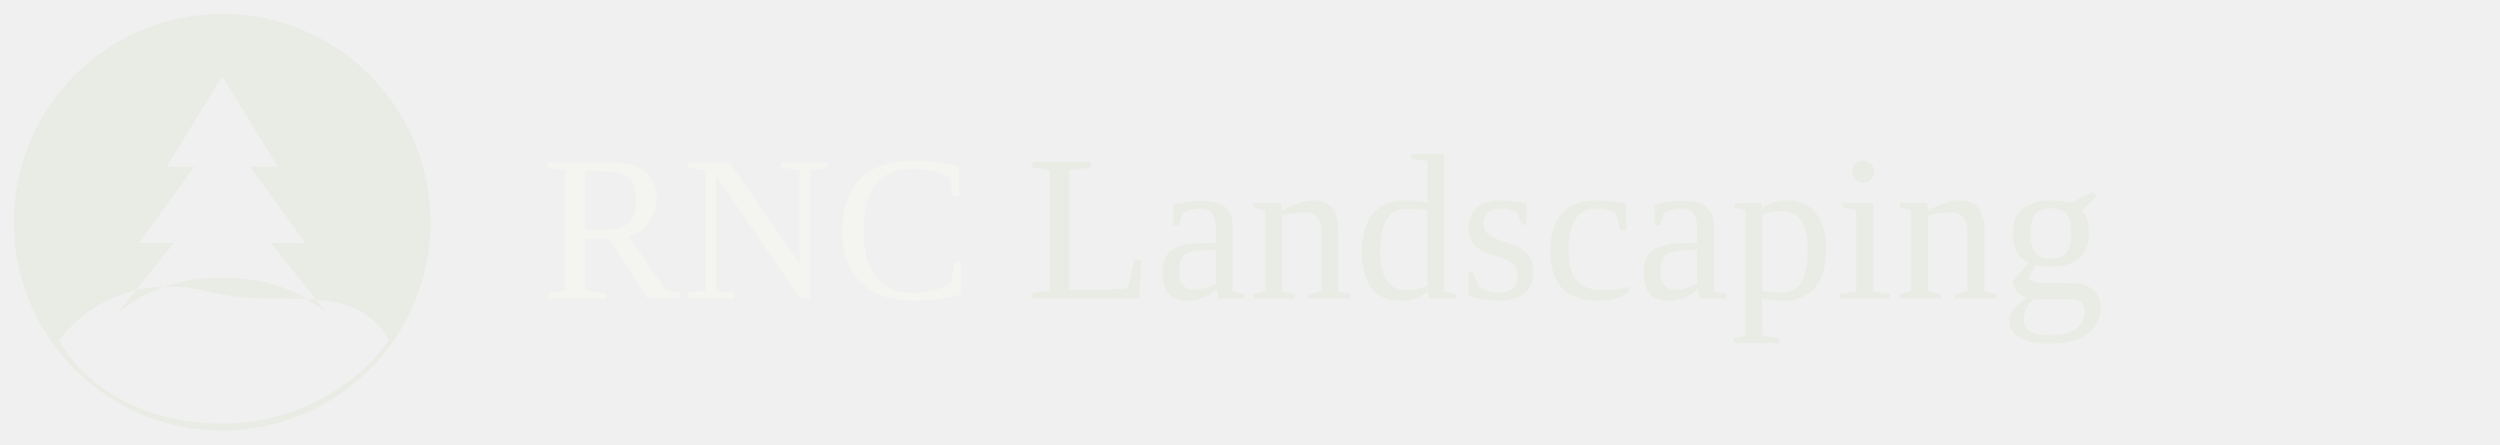
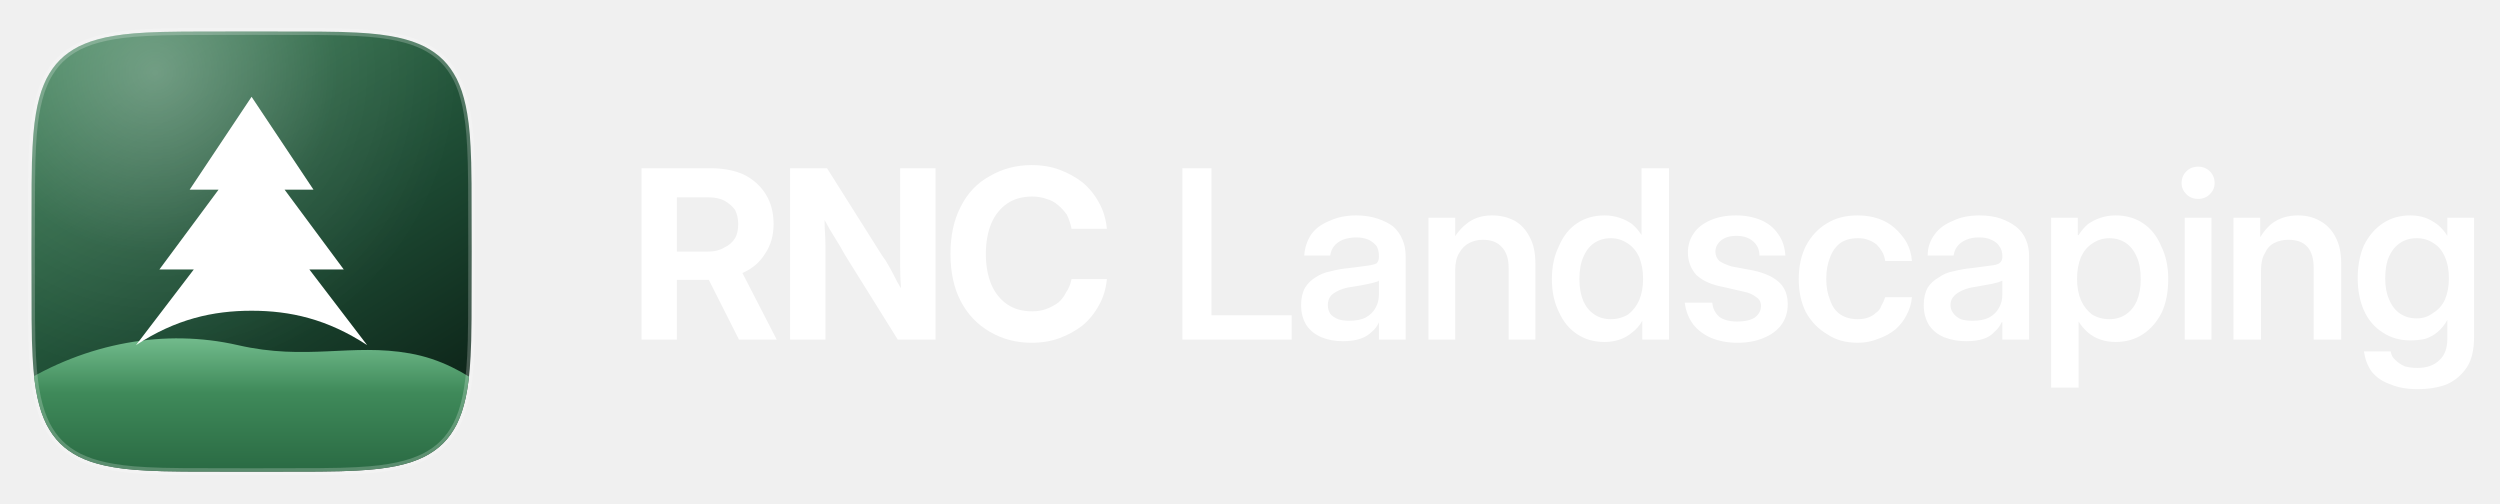
- <svg xmlns="http://www.w3.org/2000/svg" viewBox="0 0 360 64" role="img" aria-label="RNC Landscaping">
-   <g fill="#E9ECE4">
-     <path fill-rule="evenodd" d="M32 2a30 30 0 1 1 0 60A30 30 0 0 1 32 2Z M32 11 L24 24 H28 L20 35 H25 L17 45 C22 41 27 40 32 40 C37 40 42 41 47 45 L39 35 H44 L36 24 H40 Z M8.5 49 C14 42 22 40 30 42 C38 44 44 42 50 44 C53 45 55 47 56 49 C51 56 42 61 32 61 C21 61 12.5 56 8.5 49 Z" />
+ <svg xmlns="http://www.w3.org/2000/svg" viewBox="0 0 318 64" role="img" aria-label="RNC Landscaping">
+   <defs>
+     <linearGradient id="rr-g" x1="12" y1="0" x2="52" y2="64" gradientUnits="userSpaceOnUse">
+       <stop offset="0" stop-color="#3A7D55" />
+       <stop offset=".55" stop-color="#1D4A33" />
+       <stop offset="1" stop-color="#0B1F15" />
+     </linearGradient>
+     <radialGradient id="rr-s" cx="18" cy="6" r="44" gradientUnits="userSpaceOnUse">
+       <stop offset="0" stop-color="#fff" stop-opacity=".30" />
+       <stop offset=".6" stop-color="#fff" stop-opacity=".06" />
+       <stop offset="1" stop-color="#fff" stop-opacity="0" />
+     </radialGradient>
+     <linearGradient id="rr-h" x1="32" y1="43" x2="32" y2="64" gradientUnits="userSpaceOnUse">
+       <stop offset="0" stop-color="#7CC596" />
+       <stop offset=".45" stop-color="#3F8A5A" />
+       <stop offset="1" stop-color="#2A6A43" />
+     </linearGradient>
+     <clipPath id="rr-c">
+       <path d="M64.00 32.00L63.98 41.83L63.93 44.97L63.84 47.24L63.72 49.07L63.56 50.64L63.36 52.01L63.13 53.23L62.86 54.33L62.56 55.33L62.21 56.25L61.83 57.10L61.40 57.87L60.93 58.59L60.42 59.25L59.86 59.86L59.25 60.42L58.59 60.93L57.87 61.40L57.10 61.83L56.25 62.21L55.33 62.56L54.33 62.86L53.23 63.13L52.01 63.36L50.64 63.56L49.07 63.72L47.24 63.84L44.97 63.93L41.83 63.98L32.00 64.00L22.17 63.98L19.03 63.93L16.76 63.84L14.93 63.72L13.36 63.56L11.99 63.36L10.77 63.13L9.67 62.86L8.67 62.56L7.75 62.21L6.90 61.83L6.13 61.40L5.41 60.93L4.75 60.42L4.14 59.86L3.58 59.25L3.07 58.59L2.60 57.87L2.17 57.10L1.79 56.25L1.44 55.33L1.14 54.33L0.87 53.23L0.64 52.01L0.44 50.64L0.28 49.07L0.16 47.24L0.07 44.97L0.02 41.83L0.00 32.00L0.02 22.17L0.07 19.03L0.16 16.76L0.28 14.93L0.44 13.36L0.64 11.99L0.87 10.77L1.14 9.67L1.44 8.67L1.79 7.75L2.17 6.90L2.60 6.13L3.07 5.41L3.58 4.75L4.14 4.14L4.75 3.58L5.41 3.07L6.13 2.60L6.90 2.17L7.75 1.79L8.67 1.44L9.67 1.14L10.77 0.87L11.99 0.64L13.36 0.44L14.93 0.28L16.76 0.16L19.03 0.07L22.17 0.02L32.00 0.00L41.83 0.02L44.97 0.07L47.24 0.16L49.07 0.28L50.64 0.44L52.01 0.64L53.23 0.87L54.33 1.14L55.33 1.44L56.25 1.79L57.10 2.17L57.87 2.60L58.59 3.07L59.25 3.58L59.86 4.14L60.42 4.75L60.93 5.41L61.40 6.13L61.83 6.90L62.21 7.75L62.56 8.67L62.86 9.67L63.13 10.77L63.36 11.99L63.56 13.36L63.72 14.93L63.84 16.76L63.93 19.03L63.98 22.17Z" />
+     </clipPath>
+   </defs>
+   <g transform="translate(4 4) scale(.875)">
+     <g clip-path="url(#rr-c)">
+       <path d="M64.00 32.00L63.98 41.83L63.93 44.97L63.84 47.24L63.72 49.07L63.56 50.64L63.36 52.01L63.13 53.23L62.86 54.33L62.56 55.33L62.21 56.25L61.83 57.10L61.40 57.87L60.93 58.59L60.42 59.25L59.86 59.86L59.25 60.42L58.59 60.93L57.87 61.40L57.10 61.83L56.25 62.21L55.33 62.56L54.33 62.86L53.23 63.13L52.01 63.36L50.64 63.56L49.07 63.72L47.24 63.84L44.97 63.93L41.83 63.98L32.00 64.00L22.17 63.98L19.03 63.93L16.76 63.84L14.93 63.72L13.36 63.56L11.99 63.36L10.77 63.13L9.67 62.86L8.67 62.56L7.75 62.21L6.90 61.83L6.13 61.40L5.41 60.93L4.75 60.42L4.14 59.86L3.58 59.25L3.07 58.59L2.60 57.87L2.17 57.10L1.79 56.25L1.44 55.33L1.14 54.33L0.87 53.23L0.64 52.01L0.44 50.64L0.28 49.07L0.16 47.24L0.07 44.97L0.02 41.83L0.00 32.00L0.02 22.17L0.07 19.03L0.16 16.76L0.28 14.93L0.44 13.36L0.64 11.99L0.87 10.77L1.14 9.67L1.44 8.67L1.79 7.75L2.17 6.90L2.60 6.13L3.07 5.41L3.58 4.75L4.14 4.14L4.75 3.58L5.41 3.07L6.13 2.60L6.90 2.17L7.75 1.79L8.67 1.44L9.67 1.14L10.77 0.87L11.99 0.64L13.36 0.44L14.93 0.28L16.76 0.16L19.03 0.07L22.17 0.02L32.00 0.00L41.83 0.02L44.97 0.07L47.24 0.16L49.07 0.28L50.64 0.44L52.01 0.64L53.23 0.87L54.33 1.14L55.33 1.44L56.25 1.79L57.10 2.17L57.87 2.60L58.59 3.07L59.25 3.58L59.86 4.14L60.42 4.75L60.93 5.41L61.40 6.13L61.83 6.90L62.21 7.75L62.56 8.67L62.86 9.67L63.13 10.77L63.36 11.99L63.56 13.36L63.72 14.93L63.84 16.76L63.93 19.03L63.98 22.17Z" fill="url(#rr-g)" />
+       <rect width="64" height="64" fill="url(#rr-s)" />
+       <path d="M-2 51.5 C8 45.2 19.5 43.2 30 45.6 C40 47.9 46.5 45.3 55 46.8 C59.5 47.6 63 49.6 66 51.8 V66 H-2 Z" fill="url(#rr-h)" />
+       <path d="M32 9.5 L23 23 H27.2 L18.6 34.6 H23.6 L15.2 45.6 C21 41.8 26.4 40.6 32 40.6 C37.6 40.6 43 41.8 48.8 45.6 L40.4 34.6 H45.4 L36.8 23 H41 Z" fill="#fff" />
+     </g>
+     <path d="M64.00 32.00L63.98 41.83L63.93 44.97L63.84 47.24L63.72 49.07L63.56 50.64L63.36 52.01L63.13 53.23L62.86 54.33L62.56 55.33L62.21 56.25L61.83 57.10L61.40 57.87L60.93 58.59L60.42 59.25L59.86 59.86L59.25 60.42L58.59 60.93L57.87 61.40L57.10 61.83L56.25 62.21L55.33 62.56L54.33 62.86L53.23 63.13L52.01 63.36L50.64 63.56L49.07 63.72L47.24 63.84L44.97 63.93L41.83 63.98L32.00 64.00L22.17 63.98L19.03 63.93L16.76 63.84L14.93 63.72L13.36 63.56L11.99 63.36L10.77 63.13L9.67 62.86L8.67 62.56L7.75 62.21L6.90 61.83L6.13 61.40L5.41 60.93L4.75 60.42L4.14 59.86L3.58 59.25L3.07 58.59L2.60 57.87L2.17 57.10L1.79 56.25L1.44 55.33L1.14 54.33L0.87 53.23L0.64 52.01L0.44 50.64L0.28 49.07L0.16 47.24L0.07 44.97L0.02 41.83L0.00 32.00L0.02 22.17L0.07 19.03L0.16 16.76L0.28 14.93L0.44 13.36L0.64 11.99L0.87 10.77L1.14 9.67L1.44 8.67L1.79 7.75L2.17 6.90L2.60 6.13L3.07 5.41L3.58 4.75L4.14 4.14L4.75 3.58L5.41 3.07L6.13 2.60L6.90 2.17L7.75 1.79L8.67 1.44L9.67 1.14L10.77 0.87L11.99 0.64L13.36 0.44L14.93 0.28L16.76 0.16L19.03 0.07L22.17 0.02L32.00 0.00L41.83 0.02L44.97 0.07L47.24 0.16L49.07 0.28L50.64 0.44L52.01 0.64L53.23 0.87L54.33 1.14L55.33 1.44L56.25 1.79L57.10 2.17L57.87 2.60L58.59 3.07L59.25 3.58L59.86 4.14L60.42 4.75L60.93 5.41L61.40 6.13L61.83 6.90L62.21 7.75L62.56 8.67L62.86 9.67L63.13 10.77L63.36 11.99L63.56 13.36L63.72 14.93L63.84 16.76L63.93 19.03L63.98 22.17Z" fill="none" stroke="#fff" stroke-opacity=".22" stroke-width="1" />
  </g>
-   <text x="78" y="43" fill="#F4F5F1" font-family="'Young Serif', Georgia, 'Times New Roman', serif" font-size="30" letter-spacing="0.2">RNC <tspan fill="#E9ECE4">Landscaping</tspan>
-   </text>
+   <path d="M86.1 43.2L81.6 43.2L81.6 21.4L90.4 21.4Q92.8 21.4 94.6 22.2Q96.4 23.1 97.4 24.7Q98.4 26.3 98.4 28.5L98.4 28.5Q98.4 30.7 97.3 32.3Q96.3 33.9 94.5 34.7Q92.6 35.6 90.1 35.6L90.1 35.6L84.3 35.6L84.3 32.0L90.1 32.0Q91.3 32.0 92.1 31.5Q93.0 31.1 93.5 30.3Q93.9 29.6 93.9 28.5L93.9 28.5Q93.9 27.5 93.5 26.7Q93.0 26.0 92.1 25.5Q91.3 25.1 90.1 25.1L90.1 25.1L86.1 25.1L86.1 43.2ZM98.8 43.2L94.0 43.2L89.0 33.3L93.7 33.3L98.8 43.2ZM105.0 43.2L100.5 43.2L100.5 21.4L105.2 21.4L112.2 32.5Q112.6 33.0 113.1 33.9Q113.6 34.8 114.1 35.8Q114.7 36.8 115.2 37.7L115.2 37.7L114.6 38.8Q114.6 37.8 114.6 36.5Q114.5 35.2 114.5 34.0Q114.5 32.8 114.5 32.2L114.5 32.2L114.5 21.4L119.0 21.4L119.0 43.2L114.2 43.2L107.9 33.1Q107.5 32.5 106.9 31.4Q106.3 30.4 105.5 29.1Q104.8 27.8 104.0 26.4L104.0 26.4L104.8 25.9Q104.9 27.5 104.9 28.9Q105.0 30.3 105.0 31.4Q105.0 32.5 105.0 33.1L105.0 33.1L105.0 43.2ZM131.2 43.6L131.2 43.6Q128.3 43.6 125.9 42.2Q123.5 40.8 122.2 38.3Q120.9 35.8 120.9 32.3L120.9 32.3Q120.9 28.8 122.2 26.3Q123.5 23.7 125.9 22.4Q128.3 21.0 131.2 21.0L131.2 21.0Q133.2 21.0 134.8 21.6Q136.4 22.2 137.7 23.2Q139.0 24.3 139.8 25.8Q140.6 27.2 140.8 29.1L140.8 29.1L136.3 29.1Q136.1 28.1 135.7 27.3Q135.2 26.6 134.6 26.1Q133.9 25.5 133.1 25.3Q132.3 25.0 131.3 25.0L131.3 25.0Q129.4 25.0 128.1 25.9Q126.8 26.8 126.1 28.4Q125.4 30.1 125.4 32.3L125.4 32.3Q125.4 34.5 126.1 36.2Q126.8 37.8 128.1 38.7Q129.4 39.6 131.3 39.6L131.3 39.6Q132.3 39.6 133.1 39.3Q133.9 39.0 134.6 38.5Q135.2 38.0 135.6 37.2Q136.1 36.5 136.3 35.5L136.3 35.5L140.8 35.5Q140.6 37.4 139.8 38.8Q139.0 40.3 137.7 41.4Q136.4 42.4 134.8 43.0Q133.2 43.6 131.2 43.6Z" fill="#FFFFFF" />
+   <path d="M164.3 43.2L150.4 43.2L150.4 21.4L154.1 21.4L154.1 40.1L164.3 40.1L164.3 43.2ZM170.8 43.4L170.8 43.4Q169.3 43.4 168.1 42.9Q166.9 42.4 166.2 41.4Q165.5 40.3 165.5 38.8L165.5 38.8Q165.5 37.5 166.0 36.6Q166.5 35.8 167.3 35.3Q168.2 34.7 169.3 34.5Q170.4 34.2 171.6 34.1L171.6 34.1Q173.0 33.9 173.9 33.8Q174.7 33.7 175.1 33.5Q175.4 33.2 175.4 32.7L175.4 32.7L175.4 32.6Q175.4 31.8 175.1 31.3Q174.7 30.8 174.1 30.5Q173.4 30.2 172.5 30.2L172.5 30.2Q171.6 30.2 170.8 30.5Q170.1 30.8 169.7 31.3Q169.3 31.8 169.2 32.5L169.2 32.5L165.9 32.5Q166.0 31.0 166.8 29.8Q167.6 28.7 169.1 28.1Q170.6 27.4 172.5 27.4L172.5 27.4Q174.0 27.4 175.2 27.8Q176.4 28.2 177.2 28.8Q178.0 29.5 178.4 30.5Q178.8 31.4 178.8 32.6L178.8 32.6L178.8 43.2L175.4 43.2L175.4 41.0L175.4 41.0Q175.1 41.7 174.5 42.2Q173.9 42.8 173.0 43.1Q172.1 43.4 170.8 43.4ZM171.6 40.8L171.6 40.8Q172.9 40.8 173.7 40.4Q174.6 39.9 175.0 39.1Q175.4 38.4 175.4 37.4L175.4 37.4L175.4 35.7Q175.3 35.8 174.9 35.9Q174.6 36.0 174.1 36.1Q173.6 36.2 173.1 36.3Q172.5 36.4 171.9 36.5L171.9 36.5Q171.1 36.6 170.4 36.9Q169.7 37.2 169.3 37.6Q168.9 38.1 168.9 38.8L168.9 38.8Q168.9 39.4 169.2 39.9Q169.5 40.3 170.2 40.6Q170.8 40.8 171.6 40.8ZM185.1 34.4L185.1 34.4L185.1 43.2L181.7 43.2L181.7 27.7L185.1 27.7L185.1 31.6L184.3 31.6Q185.1 29.6 186.5 28.5Q187.8 27.4 189.8 27.4L189.8 27.4Q191.4 27.4 192.7 28.1Q193.9 28.8 194.6 30.2Q195.3 31.5 195.3 33.5L195.3 33.5L195.3 43.2L191.9 43.2L191.9 34.1Q191.9 32.3 191.0 31.4Q190.2 30.5 188.6 30.5L188.6 30.5Q187.7 30.5 186.9 30.9Q186.1 31.3 185.6 32.2Q185.1 33.0 185.1 34.4ZM204.1 43.5L204.1 43.5Q202.1 43.5 200.6 42.5Q199.1 41.5 198.3 39.7Q197.4 37.9 197.4 35.5L197.4 35.5Q197.4 33.1 198.3 31.3Q199.1 29.4 200.6 28.4Q202.1 27.4 204.1 27.4L204.1 27.4Q205.1 27.4 206.0 27.7Q206.9 28.0 207.6 28.5Q208.3 29.1 208.8 29.9L208.8 29.9L208.8 29.9L208.8 21.4L212.3 21.4L212.3 43.2L208.9 43.2L208.9 40.8L208.9 40.8Q208.4 41.7 207.6 42.3Q206.9 42.9 206.0 43.2Q205.1 43.5 204.1 43.5ZM204.9 40.6L204.9 40.6Q206.1 40.6 207.1 40.0Q208.0 39.3 208.5 38.2Q209.0 37.0 209.0 35.5L209.0 35.5Q209.0 33.9 208.5 32.7Q208.0 31.6 207.1 31.0Q206.1 30.3 204.9 30.3L204.9 30.3Q203.7 30.3 202.8 30.9Q201.9 31.5 201.4 32.7Q200.9 33.8 200.9 35.5L200.9 35.5Q200.9 37.1 201.4 38.3Q201.9 39.4 202.8 40.0Q203.7 40.6 204.9 40.6ZM221.0 43.6L221.0 43.6Q219.2 43.6 217.7 43.0Q216.3 42.4 215.4 41.3Q214.5 40.1 214.3 38.5L214.3 38.5L217.8 38.5Q217.9 39.6 218.7 40.3Q219.5 40.9 221.0 40.9L221.0 40.9Q222.4 40.9 223.2 40.4Q224.0 39.8 224.0 38.9L224.0 38.9Q224.0 38.2 223.4 37.8Q222.8 37.3 221.8 37.1L221.8 37.1L219.2 36.5Q217.0 36.1 215.8 35.0Q214.7 33.8 214.7 32.1L214.7 32.1Q214.7 30.7 215.5 29.6Q216.2 28.6 217.6 28.0Q219.0 27.4 220.8 27.4L220.8 27.4Q222.6 27.4 224.0 28.0Q225.4 28.6 226.2 29.8Q227.0 30.9 227.1 32.5L227.1 32.5L223.8 32.5Q223.8 31.4 223.0 30.7Q222.2 30.0 220.9 30.0L220.9 30.0Q219.6 30.0 218.9 30.6Q218.2 31.2 218.2 32.0L218.2 32.0Q218.2 32.7 218.7 33.2Q219.3 33.6 220.3 33.9L220.3 33.9L223.0 34.4Q225.3 34.9 226.4 36.0Q227.4 37.0 227.4 38.7L227.4 38.7Q227.4 40.2 226.6 41.3Q225.8 42.4 224.3 43.0Q222.9 43.6 221.0 43.6ZM236.3 43.6L236.3 43.6Q234.0 43.6 232.4 42.5Q230.7 41.5 229.7 39.7Q228.8 37.9 228.8 35.5L228.8 35.5Q228.8 33.1 229.7 31.3Q230.7 29.4 232.4 28.4Q234.0 27.4 236.3 27.4L236.3 27.4Q237.7 27.4 238.9 27.8Q240.1 28.2 241.0 29.0Q241.9 29.8 242.5 30.8Q243.1 31.9 243.2 33.2L243.2 33.2L239.8 33.2Q239.7 32.5 239.4 32.0Q239.1 31.5 238.7 31.1Q238.2 30.7 237.6 30.5Q237.1 30.3 236.3 30.3L236.3 30.3Q235.0 30.3 234.1 30.9Q233.2 31.6 232.8 32.7Q232.3 33.9 232.3 35.5L232.3 35.5Q232.3 37.0 232.8 38.2Q233.2 39.4 234.1 40.0Q235.0 40.6 236.3 40.6L236.3 40.6Q237.1 40.6 237.6 40.4Q238.2 40.2 238.6 39.8Q239.1 39.5 239.3 38.9Q239.6 38.4 239.8 37.8L239.8 37.8L243.2 37.8Q243.1 39.0 242.5 40.1Q242.0 41.1 241.1 41.9Q240.1 42.7 238.9 43.1Q237.7 43.6 236.3 43.6ZM250.1 43.4L250.1 43.4Q248.6 43.4 247.3 42.9Q246.1 42.4 245.4 41.4Q244.7 40.3 244.7 38.8L244.7 38.8Q244.7 37.5 245.2 36.6Q245.7 35.8 246.6 35.3Q247.4 34.7 248.5 34.5Q249.7 34.2 250.8 34.1L250.8 34.1Q252.3 33.9 253.1 33.8Q254.0 33.7 254.3 33.5Q254.7 33.2 254.7 32.7L254.7 32.7L254.7 32.6Q254.7 31.8 254.3 31.3Q254.0 30.8 253.3 30.5Q252.7 30.2 251.7 30.2L251.7 30.2Q250.8 30.2 250.1 30.5Q249.4 30.8 249.0 31.3Q248.6 31.8 248.5 32.5L248.5 32.5L245.2 32.5Q245.2 31.0 246.1 29.8Q246.9 28.7 248.4 28.1Q249.8 27.4 251.8 27.4L251.8 27.4Q253.3 27.4 254.5 27.8Q255.6 28.2 256.4 28.8Q257.3 29.5 257.7 30.5Q258.1 31.4 258.1 32.6L258.1 32.6L258.1 43.2L254.7 43.2L254.7 41.0L254.6 41.0Q254.3 41.7 253.7 42.2Q253.2 42.8 252.3 43.1Q251.4 43.4 250.1 43.4ZM250.9 40.8L250.9 40.8Q252.2 40.8 253.0 40.4Q253.9 39.9 254.3 39.1Q254.7 38.4 254.7 37.4L254.7 37.4L254.7 35.7Q254.5 35.8 254.2 35.9Q253.8 36.0 253.4 36.1Q252.9 36.2 252.3 36.3Q251.8 36.4 251.2 36.5L251.2 36.5Q250.4 36.6 249.7 36.9Q249.0 37.2 248.6 37.6Q248.1 38.1 248.1 38.8L248.1 38.8Q248.1 39.4 248.5 39.9Q248.8 40.3 249.4 40.6Q250.0 40.8 250.9 40.8ZM264.4 49.3L260.9 49.3L260.9 27.7L264.3 27.7L264.3 29.9L264.4 29.9Q264.9 29.1 265.6 28.5Q266.3 28.0 267.2 27.7Q268.1 27.4 269.1 27.4L269.1 27.4Q271.1 27.4 272.6 28.4Q274.1 29.4 274.9 31.3Q275.8 33.1 275.8 35.5L275.8 35.5Q275.8 37.9 275.0 39.7Q274.1 41.5 272.6 42.5Q271.1 43.5 269.1 43.5L269.1 43.5Q268.1 43.5 267.2 43.2Q266.3 42.9 265.6 42.3Q264.9 41.7 264.4 40.9L264.4 40.9L264.4 40.9L264.4 49.3ZM268.3 40.6L268.3 40.6Q269.5 40.6 270.4 40.0Q271.3 39.4 271.8 38.3Q272.3 37.1 272.3 35.5L272.3 35.5Q272.3 33.8 271.8 32.7Q271.3 31.5 270.4 30.9Q269.5 30.3 268.3 30.3L268.3 30.3Q267.1 30.3 266.1 31.0Q265.2 31.6 264.7 32.7Q264.2 33.9 264.2 35.5L264.2 35.5Q264.2 37.0 264.7 38.2Q265.2 39.3 266.1 40.0Q267.1 40.6 268.3 40.6ZM281.3 43.2L277.9 43.2L277.9 27.7L281.3 27.7L281.3 43.2ZM279.6 25.3L279.6 25.3Q278.7 25.3 278.1 24.7Q277.5 24.1 277.5 23.3L277.5 23.3Q277.5 22.4 278.1 21.8Q278.7 21.2 279.6 21.2L279.6 21.2Q280.5 21.2 281.1 21.8Q281.7 22.4 281.7 23.3L281.7 23.3Q281.7 24.1 281.1 24.7Q280.5 25.3 279.6 25.3ZM287.6 34.4L287.6 34.4L287.6 43.2L284.1 43.2L284.1 27.7L287.5 27.7L287.5 31.6L286.8 31.6Q287.6 29.6 288.9 28.5Q290.3 27.4 292.3 27.4L292.3 27.4Q293.9 27.4 295.1 28.1Q296.4 28.8 297.1 30.2Q297.8 31.5 297.8 33.5L297.8 33.5L297.8 43.2L294.3 43.2L294.3 34.1Q294.3 32.3 293.5 31.4Q292.7 30.5 291.1 30.5L291.1 30.5Q290.1 30.5 289.3 30.9Q288.5 31.3 288.1 32.2Q287.6 33.0 287.6 34.4ZM307.5 49.5L307.5 49.5Q305.5 49.5 304.1 48.9Q302.6 48.4 301.7 47.3Q300.9 46.2 300.7 44.7L300.7 44.7L304.1 44.7Q304.2 45.4 304.7 45.8Q305.2 46.3 305.9 46.6Q306.6 46.8 307.5 46.8L307.5 46.8Q309.3 46.8 310.3 45.8Q311.3 44.9 311.3 43.1L311.3 43.1L311.3 40.7L311.3 40.7Q310.8 41.6 310.1 42.2Q309.4 42.8 308.5 43.1Q307.6 43.3 306.6 43.3L306.6 43.3Q304.6 43.3 303.1 42.3Q301.5 41.3 300.7 39.5Q299.9 37.7 299.9 35.4L299.9 35.4Q299.9 33.0 300.7 31.2Q301.6 29.4 303.1 28.4Q304.6 27.4 306.6 27.4L306.6 27.4Q307.6 27.4 308.5 27.7Q309.3 28.0 310.1 28.6Q310.8 29.2 311.3 30.0L311.3 30.0L311.3 30.0L311.3 27.7L314.7 27.7L314.7 42.9Q314.7 45.3 313.8 46.7Q312.8 48.2 311.2 48.9Q309.6 49.5 307.5 49.5ZM307.4 40.5L307.4 40.5Q308.6 40.5 309.5 39.8Q310.5 39.2 311.0 38.1Q311.5 36.9 311.5 35.4L311.5 35.4Q311.5 33.8 311.0 32.7Q310.5 31.5 309.5 30.9Q308.6 30.3 307.4 30.3L307.4 30.3Q306.2 30.3 305.3 30.9Q304.4 31.5 303.9 32.6Q303.4 33.7 303.4 35.4L303.4 35.4Q303.4 37.0 303.9 38.1Q304.4 39.3 305.3 39.9Q306.2 40.5 307.4 40.5Z" fill="#FFFFFF" />
</svg>
